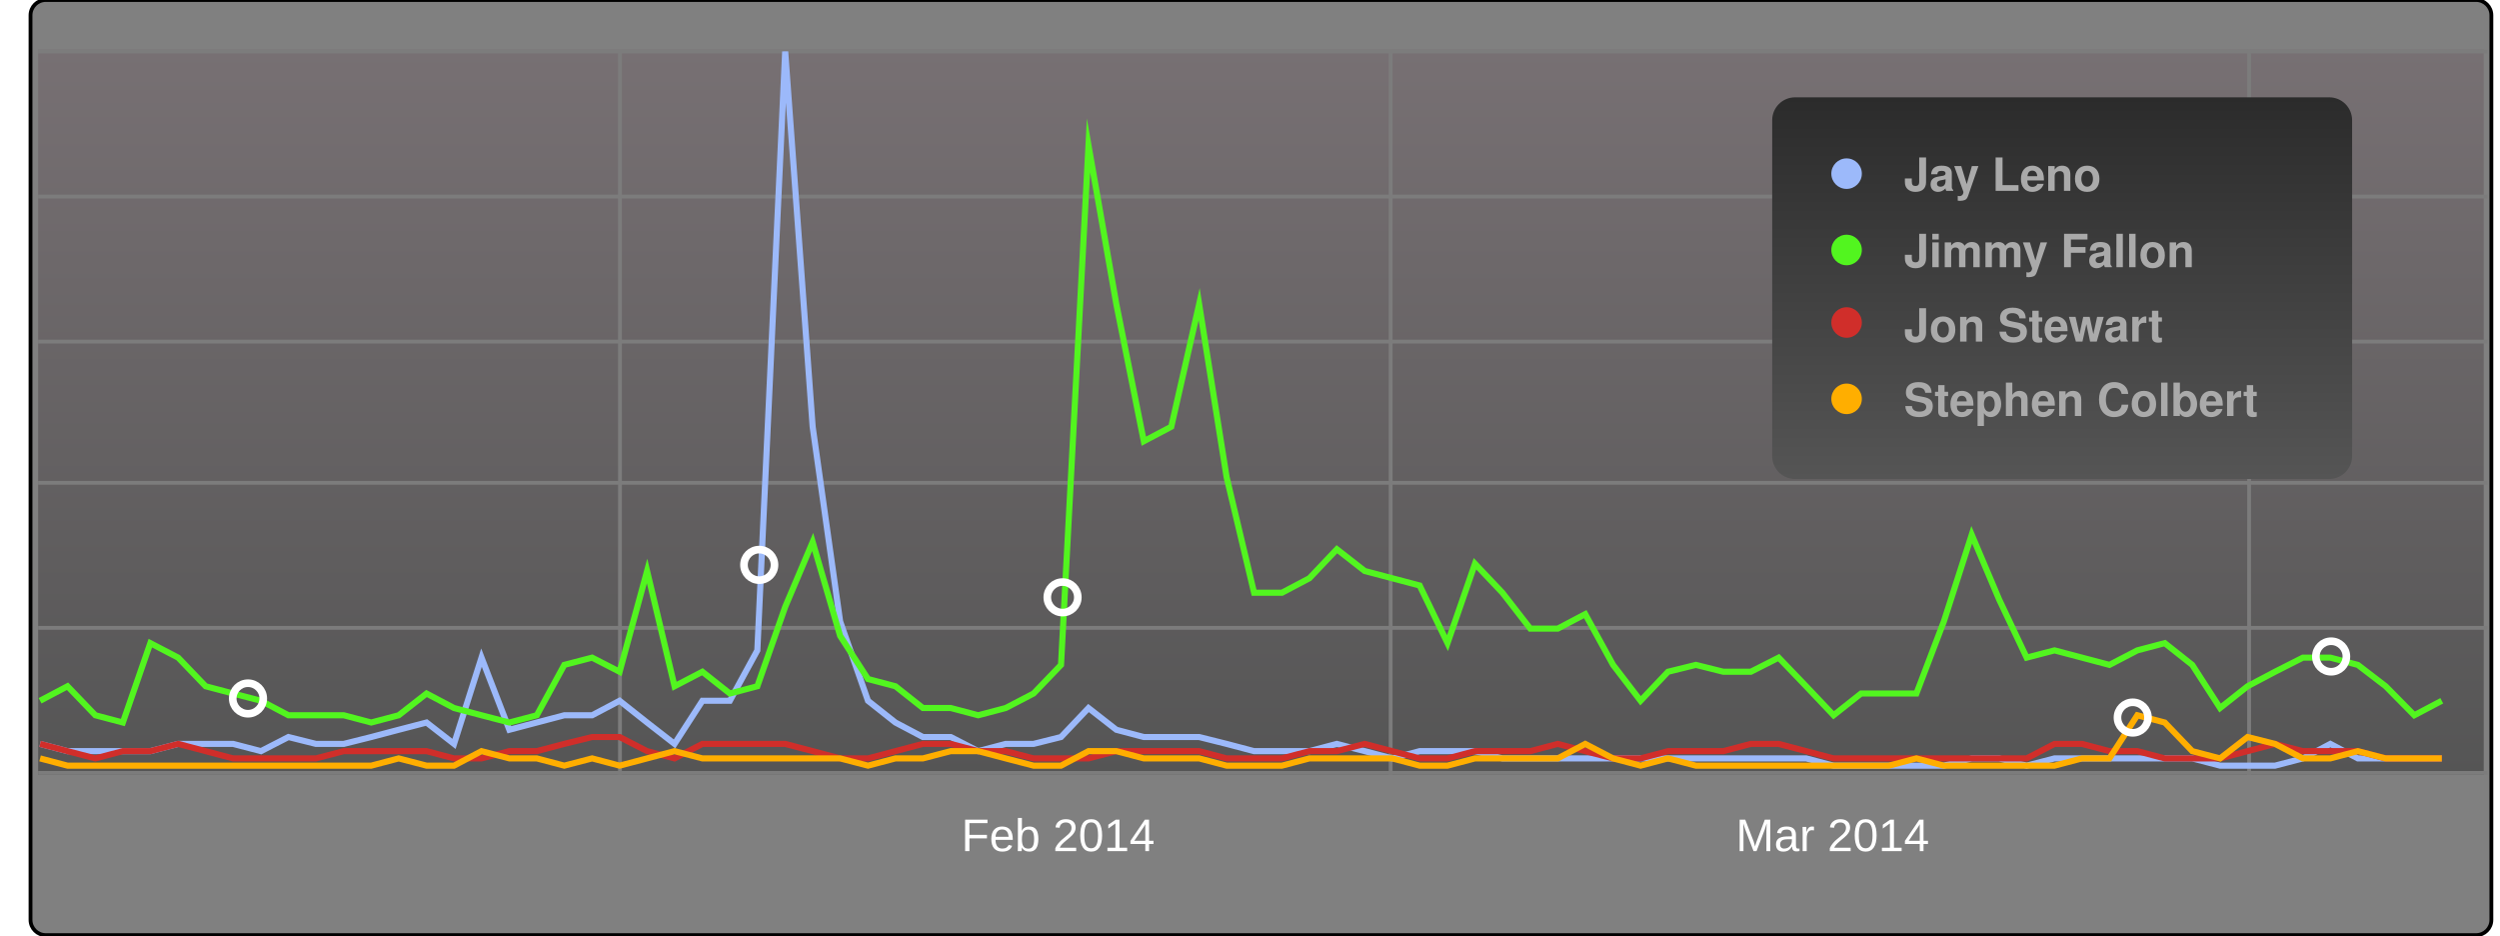
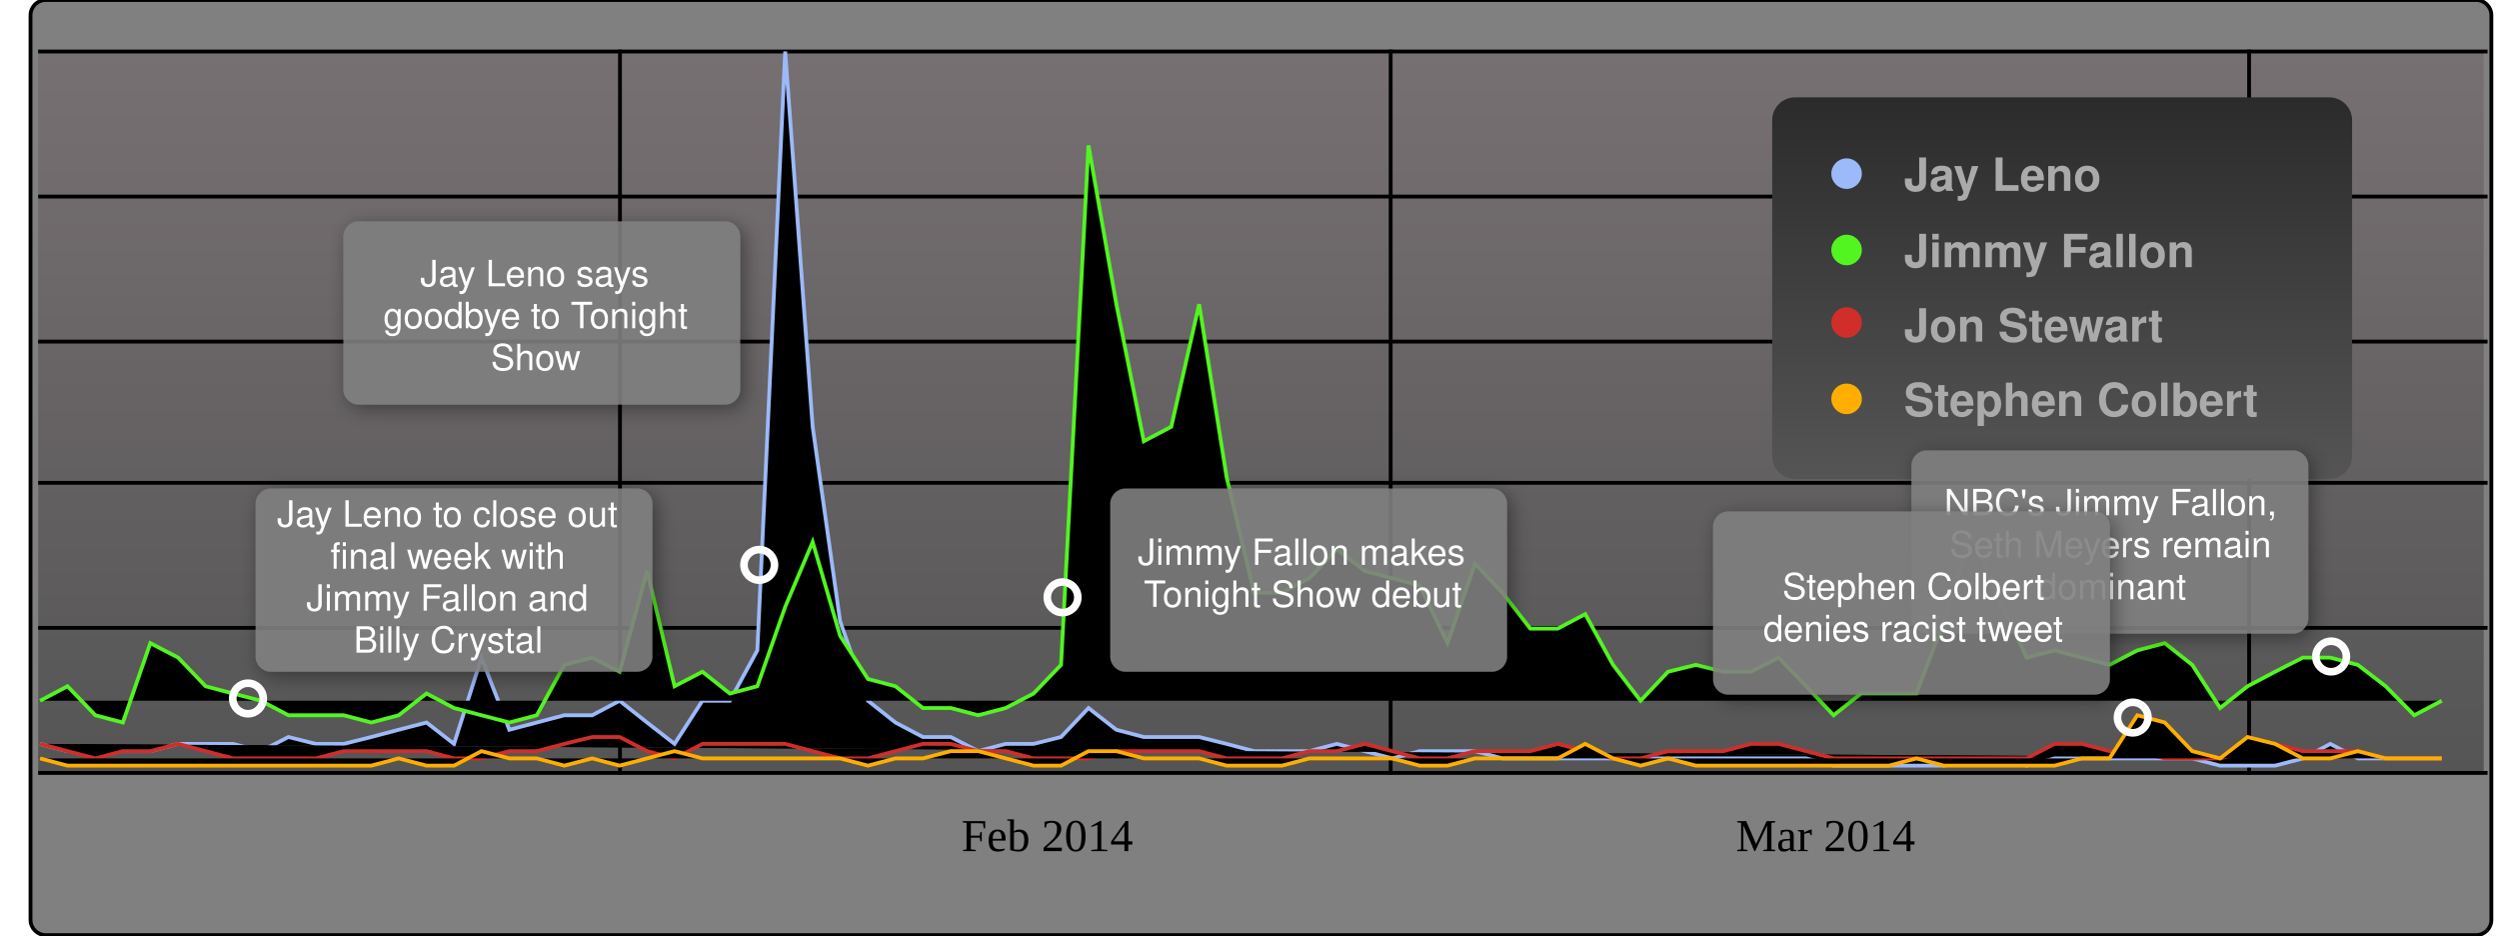
<svg id="talkshowshosts" viewBox="0 0 655 245" width="100%" height="445" preserveAspectRatio="xMidYmin meet">
-   <style>
- 
-       /*event marker mechanics */
- 
-       .eventmarker circle + g {
-         opacity: 0; /* hide the events by default */
-         transition:all 1s cubic-bezier(.17,.67,.58,.98);
-       }
- 
- 
-       .eventmarker circle:hover{
-         fill: red;
- 
-       }
- 
- 
-       .eventmarker circle:hover + g {
-         opacity: 1;
-           transition:all 1s cubic-bezier(.17,.67,.58,.98);
-         }
- 
-       #grid  {
-         stroke: none;
-         fill: rgb(124, 124, 124);
-         transition:all 1s cubic-bezier(.17,.67,.58,.98)
-       }
-       .progress-line{
-         stroke-width: 1.6;
-         stroke-miterlimit: 9;
-         fill: none;
-         transition:all 1s cubic-bezier(.17,.67,.58,.98)
-       }
- 
-       .monthsection text {
-         fill:rgb(255, 255, 255);
-         font-family: ArialMT, Arial, 'Helvetica Neue', Helvetica, sans-serif;
-         font-size:12px;
-       }
- 
-       #labelpanel{
-           opacity: 1;
-           transition:all 1s cubic-bezier(.17,.67,.58,.98);
-       }
-       #swatchesmobile{
-           opacity: 0;
-           transition:all 1s cubic-bezier(.17,.67,.58,.98);
-       }
- 
- 
-       /* MEDIA QUERIES START HERE */
- 
-       @media only screen and (max-width: 645px) {
-       .eventmarker circle,
-       #grid
-         {
-           opacity: 0;
-           transition:all 1s cubic-bezier(.17,.67,.58,.98)
- 
-       }
-       .progress-line{
-         stroke-width: 3;
-         transition:all 1s cubic-bezier(.17,.67,.58,.98);
- 
-       }
-       .monthsection text {
-         font-size:15px;
-       }
- 
-       #labelpanel{
-           opacity: 0;
-           transition:all 1s cubic-bezier(.17,.67,.58,.98);
-       }
-       #swatchesmobile{
-           opacity: 1;
-           transition:all 1s cubic-bezier(.17,.67,.58,.98);
-       }
-     }
- 
-     </style>
  <defs>
    <linearGradient id="gradient-background" x1="332.5" y1="13" x2="332.5" y2="203" gradientUnits="userSpaceOnUse">
      <stop offset="0" stop-color="rgb(119, 112, 115)" stop-opacity="1" />
      <stop offset="1" stop-color="rgb(85, 85, 85)" stop-opacity="1" />
    </linearGradient>
    <linearGradient id="gradient2-labelpanel" x1="540.5" y1="25.5" x2="540.5" y2="125.5" gradientUnits="userSpaceOnUse">
      <stop offset="0" stop-color="rgb(43, 43, 43)" stop-opacity="1" />
      <stop offset="1" stop-color="rgb(85, 85, 85)" stop-opacity="1" />
    </linearGradient>
    <filter id="shadow-outer" filterUnits="userSpaceOnUse">
      <feGaussianBlur stdDeviation="2.5" />
      <feOffset dx="1.1" dy="1.1" result="blur" />
      <feFlood flood-color="rgb(0, 0, 0)" flood-opacity="0.44" />
      <feComposite in2="blur" operator="in" result="colorShadow" />
      <feComposite in="SourceGraphic" in2="colorShadow" operator="over" />
    </filter>
  </defs>
  <g id="talkshowhostsgooglesearches">
    <g id="swatchesmobile">
      <rect id="labeljayleno2" stroke="none" fill="none" x="103" y="258" width="248" height="56" rx="6" />
      <text fill="rgb(255, 255, 255)" font-family="Helvetica-Bold, Helvetica, sans-serif" font-weight="bold" font-size="17" x="103" y="258">
        <tspan x="103" y="274">Jay Leno</tspan>
      </text>
      <ellipse id="swatchleno2" stroke="none" fill="rgb(156, 185, 250)" cx="59" cy="270" rx="11" ry="11.5" />
      <rect id="labeljimmyfallon2" stroke="none" fill="none" x="103" y="312" width="248" height="55" rx="6" />
      <text fill="rgb(255, 255, 255)" font-family="Helvetica-Bold, Helvetica, sans-serif" font-weight="bold" font-size="17" x="103" y="312">
        <tspan x="103" y="328">Jimmy Fallon</tspan>
      </text>
      <ellipse id="swatchfallon2" stroke="none" fill="rgb(82, 245, 31)" cx="59" cy="324" rx="11" ry="11.5" />
      <rect id="labeljonstewart2" stroke="none" fill="none" x="369" y="310.5" width="248" height="57" rx="6" />
      <text fill="rgb(255, 255, 255)" font-family="Helvetica-Bold, Helvetica, sans-serif" font-weight="bold" font-size="17" x="369" y="310.5">
        <tspan x="369" y="326.5">Jon Stewart </tspan>
      </text>
      <circle id="swatchstewart2" stroke="none" fill="rgb(208, 46, 42)" cx="324.5" cy="323" r="10.5" />
      <rect id="labelstephencolbert2" stroke="none" fill="none" x="369" y="256" width="276" height="54" rx="6" />
      <text fill="rgb(255, 255, 255)" font-family="Helvetica-Bold, Helvetica, sans-serif" font-weight="bold" font-size="17" x="369" y="256">
        <tspan x="369" y="272">Stephen Colbert</tspan>
      </text>
      <ellipse id="swatchcolbert2" stroke="none" fill="rgb(255, 174, 0)" cx="324.5" cy="268" rx="10.5" ry="11.5" />
    </g>
    <rect id="rectangle" stroke="rgb(0, 0, 0)" fill="rgb(128, 128, 128)" x="8" y="0" width="645" height="245" rx="4" />
    <rect id="background" stroke="none" fill="url(#gradient-background)" x="10" y="13" width="641" height="190" />
    <g id="hostdata">
      <g id="grid">
        <rect x="162" y="13" width="1" height="190" />
        <rect x="364" y="13" width="1" height="190" />
        <rect x="589" y="13" width="1" height="190" />
        <rect x="10" y="202" width="642" height="1" />
        <rect x="10" y="164" width="642" height="1" />
        <rect x="10" y="126" width="642" height="1" />
        <rect x="10" y="89" width="642" height="1" />
        <rect x="10" y="51" width="642" height="1" />
        <rect x="10" y="13" width="642" height="1" />
      </g>
      <g id="hosts">
        <path class="progress-line" id="jayleno" stroke="rgb(156, 185, 250)" d="M 10.5,194.9 L 17.7,196.8 25,196.8 32.2,196.8 39.4,196.8 46.7,194.9 53.9,194.9 61.1,194.9 68.4,196.8 75.6,193.1 82.8,194.9 90.1,194.9 97.3,193.1 104.5,191.2 111.8,189.3 119,194.9 126.2,172.3 133.5,191.2 140.7,189.3 147.9,187.4 155.2,187.4 162.4,183.6 169.6,189.3 176.8,194.9 184.1,183.6 191.3,183.6 198.5,170.4 205.8,13.5 213,111.8 220.2,162.8 227.5,183.6 234.7,189.3 241.9,193.1 249.2,193.1 256.4,196.8 263.6,194.9 270.9,194.9 278.1,193.1 285.3,185.5 292.6,191.2 299.8,193.1 307,193.1 314.3,193.1 321.5,194.9 328.7,196.8 336,196.8 343.2,196.8 350.4,194.9 357.7,196.8 364.9,198.7 372.1,196.8 379.4,196.8 386.6,196.8 393.8,198.7 401.1,198.7 408.3,198.7 415.5,198.7 422.8,198.7 430,198.7 437.2,198.7 444.5,198.7 451.7,198.7 458.9,198.7 466.2,198.7 473.4,198.7 480.6,200.6 487.8,200.6 495.1,200.6 502.3,200.6 509.5,200.6 516.8,198.7 524,198.7 531.2,200.6 538.5,198.7 545.7,198.7 552.9,198.7 560.2,198.7 567.4,198.7 574.6,198.7 581.9,200.6 589.1,200.6 596.3,200.6 603.6,198.7 610.8,194.9 618,198.7 625.3,198.7 632.8,198.7 640,198.7" />
        <path class="progress-line" id="jonstewart" stroke="rgb(208, 46, 42)" d="M 10.5,194.9 L 17.7,196.8 25,198.7 32.2,196.8 39.4,196.8 46.7,194.9 53.9,196.8 61.1,198.7 68.4,198.7 75.6,198.7 82.8,198.7 90.1,196.8 97.3,196.8 104.5,196.8 111.8,196.8 119,198.7 126.2,198.7 133.5,196.8 140.7,196.8 147.9,194.9 155.2,193.1 162.4,193.1 169.6,196.8 176.8,198.7 184.1,194.9 191.3,194.9 198.5,194.9 205.8,194.9 213,196.8 220.2,198.7 227.5,198.7 234.7,196.8 241.9,194.9 249.2,194.9 256.4,196.8 263.6,196.8 270.9,198.7 278.1,198.7 285.3,198.7 292.6,196.8 299.8,196.8 307,196.8 314.3,196.8 321.5,198.7 328.7,198.7 336,198.7 343.2,196.8 350.4,196.8 357.7,194.9 364.9,196.8 372.1,198.7 379.4,198.7 386.6,196.8 393.8,196.8 401.1,196.8 408.3,194.9 415.5,196.8 422.8,198.7 430,198.7 437.2,196.8 444.5,196.8 451.7,196.8 458.9,194.9 466.2,194.9 473.4,196.8 480.6,198.7 487.8,198.7 495.1,198.7 502.3,198.7 509.5,198.7 516.8,198.7 524,198.7 531.2,198.7 538.5,194.9 545.7,194.9 552.9,196.8 560.2,196.8 567.4,198.7 574.6,198.7 581.9,198.7 589.1,196.8 596.3,194.9 603.6,196.8 610.8,196.8 618,196.8 625.3,198.7 632.8,198.7 640,198.7" />
        <path class="progress-line" id="stephencolbert" stroke="rgb(255, 174, 0)" d="M 10.5,198.7 L 17.7,200.6 25,200.6 32.2,200.6 39.4,200.6 46.7,200.6 53.9,200.6 61.1,200.6 68.4,200.6 75.6,200.6 82.8,200.6 90.1,200.6 97.3,200.6 104.5,198.7 111.8,200.6 119,200.6 126.2,196.8 133.5,198.7 140.7,198.7 147.9,200.6 155.2,198.7 162.4,200.6 169.6,198.7 176.8,196.8 184.1,198.7 191.3,198.7 198.5,198.7 205.8,198.7 213,198.7 220.2,198.7 227.5,200.6 234.7,198.7 241.9,198.7 249.2,196.8 256.4,196.8 263.6,198.7 270.9,200.6 278.1,200.6 285.3,196.8 292.6,196.8 299.8,198.7 307,198.7 314.3,198.7 321.5,200.6 328.7,200.6 336,200.6 343.2,198.7 350.4,198.7 357.7,198.7 364.9,198.7 372.1,200.6 379.4,200.6 386.6,198.7 393.8,198.7 401.1,198.7 408.3,198.7 415.5,194.9 422.8,198.7 430,200.6 437.2,198.7 444.5,200.6 451.7,200.6 458.9,200.6 466.2,200.6 473.4,200.6 480.6,200.6 487.8,200.6 495.1,200.6 502.3,198.7 509.5,200.6 516.8,200.6 524,200.6 531.2,200.6 538.5,200.6 545.7,198.7 552.9,198.7 560.2,187.4 567.4,189.3 574.6,196.8 581.9,198.7 589.1,193.1 596.3,194.9 603.6,198.7 610.8,198.7 618,196.8 625.3,198.7 632.8,198.7 640,198.7" />
        <path class="progress-line" id="jimmyfallon" stroke="rgb(82, 245, 31)" d="M 10.5,183.6 L 17.7,179.8 25,187.4 32.2,189.3 39.4,168.5 46.7,172.3 53.9,179.8 61.1,181.7 68.4,183.6 75.6,187.4 82.8,187.4 90.1,187.4 97.3,189.3 104.5,187.4 111.8,181.7 119,185.5 126.2,187.4 133.5,189.3 140.7,187.4 147.9,174.2 155.2,172.3 162.4,176 169.6,149.6 176.8,179.8 184.1,176 191.3,181.7 198.5,179.8 205.8,159 213,142 220.2,166.6 227.5,177.9 234.7,179.8 241.9,185.5 249.2,185.5 256.4,187.4 263.6,185.5 270.9,181.7 278.1,174.2 285.3,38.1 292.6,79.7 299.8,115.6 307,111.8 314.3,79.7 321.5,125 328.7,155.3 336,155.3 343.2,151.5 350.4,143.9 357.7,149.6 364.9,151.5 372.1,153.4 379.4,168.5 386.6,147.7 393.8,155.3 401.1,164.7 408.3,164.7 415.5,160.9 422.8,174.2 430,183.6 437.2,176 444.5,174.2 451.7,176 458.9,176 466.2,172.3 473.4,179.8 480.6,187.4 487.8,181.7 495.1,181.7 502.3,181.7 509.5,162.8 516.8,140.1 524,157.1 531.2,172.3 538.5,170.4 545.7,172.3 552.9,174.2 560.2,170.4 567.4,168.5 574.6,174.2 581.9,185.5 589.1,179.8 596.3,176 603.6,172.3 610.8,172.3 618,174.2 625.3,179.8 632.8,187.4 640,183.6" />
      </g>
    </g>
    <g id="labelgroup">
      <g class="monthsection">
        <rect id="labelfeb" stroke="none" fill="none" x="161" y="203" width="252" height="24" />
        <text x="287" y="203">
          <tspan x="251.98" y="223">Feb 2014</tspan>
        </text>
      </g>
      <g class="monthsection">
        <rect id="labelmarch" stroke="none" fill="none" x="364" y="203" width="252" height="24" />
        <text x="490" y="203">
          <tspan x="454.99" y="223">Mar 2014</tspan>
        </text>
      </g>
    </g>
    <g id="labelpanel">
      <rect id="labelpanel-bg" stroke="none" fill="url(#gradient2-labelpanel)" x="464.5" y="25.5" width="152" height="100" rx="6" />
      <g id="swatches">
        <rect id="labeljayleno" stroke="none" fill="none" x="499" y="39" width="87" height="19" rx="6" />
        <text fill="rgb(170, 170, 170)" font-family="Helvetica-Bold, Helvetica, sans-serif" font-weight="bold" font-size="12" x="499" y="39">
          <tspan x="499" y="50">Jay Leno</tspan>
        </text>
        <circle id="swatchleno" stroke="none" fill="rgb(156, 185, 250)" cx="484" cy="45.5" r="4" />
        <rect id="labeljimmyfallon" stroke="none" fill="none" x="499" y="59" width="87" height="19" rx="6" />
        <text fill="rgb(170, 170, 170)" font-family="Helvetica-Bold, Helvetica, sans-serif" font-weight="bold" font-size="12" x="499" y="59">
          <tspan x="499" y="70">Jimmy Fallon</tspan>
        </text>
        <circle id="swatchfallon" stroke="none" fill="rgb(82, 245, 31)" cx="484" cy="65.5" r="4" />
        <rect id="labeljonstewart" stroke="none" fill="none" x="499" y="78.5" width="87" height="19" rx="6" />
        <text fill="rgb(170, 170, 170)" font-family="Helvetica-Bold, Helvetica, sans-serif" font-weight="bold" font-size="12" x="499" y="78.5">
          <tspan x="499" y="89.5">Jon Stewart </tspan>
        </text>
        <circle id="swatchstewart" stroke="none" fill="rgb(208, 46, 42)" cx="484" cy="84.5" r="4" />
        <rect id="labelstephencolbert" stroke="none" fill="none" x="499" y="98" width="97" height="19" rx="6" />
        <text fill="rgb(170, 170, 170)" font-family="Helvetica-Bold, Helvetica, sans-serif" font-weight="bold" font-size="12" x="499" y="98">
          <tspan x="499" y="109">Stephen Colbert</tspan>
        </text>
        <circle id="swatchcolbert" stroke="none" fill="rgb(255, 174, 0)" cx="484" cy="104.5" r="4" />
      </g>
    </g>
    <g id="event-e" class="eventmarker">
      <circle id="oval5" stroke="rgb(255, 255, 255)" stroke-width="2" fill="none" cx="611" cy="172" r="4" />
      <g id="group10">
        <g id="group5" opacity="0.9">
          <rect id="roundedRectangle5" stroke="none" fill="rgb(128, 128, 128)" filter="url(#shadow-outer)" x="501" y="118" width="104" height="48" rx="4" />
          <rect stroke="rgb(0, 0, 0)" stroke-opacity="0" stroke-width="2" fill="none" x="501" y="118" width="104" height="48" rx="4" />
        </g>
        <rect id="text5" stroke="none" fill="none" x="508" y="126" width="91" height="34" />
        <text fill="rgb(255, 255, 255)" font-family="Helvetica, sans-serif" font-size="9.5" x="509.57" y="126">
          <tspan x="509.57" y="135">NBC's Jimmy Fallon, </tspan>
          <tspan x="511" y="146">Seth Meyers remain </tspan>
          <tspan x="533.96" y="157">dominant</tspan>
        </text>
      </g>
    </g>
    <g id="event-d" class="eventmarker">
      <circle id="oval4" stroke="rgb(255, 255, 255)" stroke-width="2" fill="none" cx="559" cy="188" r="4" />
      <g id="group9">
        <g id="group4" opacity="0.9">
          <rect id="roundedRectangle4" stroke="none" fill="rgb(128, 128, 128)" filter="url(#shadow-outer)" x="449" y="134" width="104" height="48" rx="4" />
          <rect stroke="rgb(0, 0, 0)" stroke-opacity="0" stroke-width="2" fill="none" x="449" y="134" width="104" height="48" rx="4" />
        </g>
        <rect id="text4" stroke="none" fill="none" x="456" y="148" width="91" height="34" />
        <text fill="rgb(255, 255, 255)" font-family="Helvetica, sans-serif" font-size="9.5" x="467.17" y="148">
          <tspan x="467.17" y="157">Stephen Colbert </tspan>
          <tspan x="462.16" y="168">denies racist tweet </tspan>
        </text>
      </g>
    </g>
    <g id="event-c" class="eventmarker">
      <circle id="oval" stroke="rgb(255, 255, 255)" stroke-width="2" fill="none" cx="278.5" cy="156.5" r="4" />
      <g id="group8">
        <g id="group" opacity="0.9">
          <rect id="roundedRectangle" stroke="none" fill="rgb(128, 128, 128)" filter="url(#shadow-outer)" x="291" y="128" width="104" height="48" rx="4" />
          <rect stroke="rgb(0, 0, 0)" stroke-opacity="0" stroke-width="2" fill="none" x="291" y="128" width="104" height="48" rx="4" />
        </g>
        <rect id="text" stroke="none" fill="none" x="296" y="139" width="91" height="34" />
        <text fill="rgb(255, 255, 255)" font-family="Helvetica, sans-serif" font-size="9.5" x="298.21" y="139">
          <tspan x="298.21" y="148">Jimmy Fallon makes </tspan>
          <tspan x="299.78" y="159">Tonight Show debut</tspan>
        </text>
      </g>
    </g>
    <g id="event-b" class="eventmarker">
      <circle id="oval3" stroke="rgb(255, 255, 255)" stroke-width="2" fill="none" cx="199" cy="148" r="4" />
      <g id="group6">
        <g id="group3" opacity="0.9">
          <rect id="roundedRectangle3" stroke="none" fill="rgb(128, 128, 128)" filter="url(#shadow-outer)" x="90" y="58" width="104" height="48" rx="4" />
          <rect stroke="rgb(0, 0, 0)" stroke-opacity="0" stroke-width="2" fill="none" x="90" y="58" width="104" height="48" rx="4" />
        </g>
        <rect id="text3" stroke="none" fill="none" x="95" y="66" width="91" height="36" />
        <text fill="rgb(255, 255, 255)" font-family="Helvetica, sans-serif" font-size="9.5" x="110.14" y="66">
          <tspan x="110.14" y="75">Jay Leno says </tspan>
          <tspan x="100.44" y="86">goodbye to Tonight </tspan>
          <tspan x="128.62" y="97">Show</tspan>
        </text>
      </g>
    </g>
    <g id="event-a" class="eventmarker">
      <circle id="oval2" stroke="rgb(255, 255, 255)" stroke-width="2" fill="none" cx="65" cy="183" r="4" />
      <g id="group7">
        <g id="group2" opacity="0.9">
          <rect id="roundedRectangle2" stroke="none" fill="rgb(128, 128, 128)" filter="url(#shadow-outer)" x="67" y="128" width="104" height="48" rx="4" />
          <rect stroke="rgb(0, 0, 0)" stroke-opacity="0" stroke-width="2" fill="none" x="67" y="128" width="104" height="48" rx="4" />
        </g>
        <rect id="text2" stroke="none" fill="none" x="72" y="129" width="91" height="45" />
        <text fill="rgb(255, 255, 255)" font-family="Helvetica, sans-serif" font-size="9.5" x="72.61" y="129">
          <tspan x="72.61" y="138">Jay Leno to close out </tspan>
          <tspan x="86.61" y="149">final week with </tspan>
          <tspan x="80.28" y="160">Jimmy Fallon and </tspan>
          <tspan x="92.69" y="171" style="-webkit-transform:scale(3)">Billy Crystal</tspan>
        </text>
      </g>
    </g>
  </g>
</svg>
